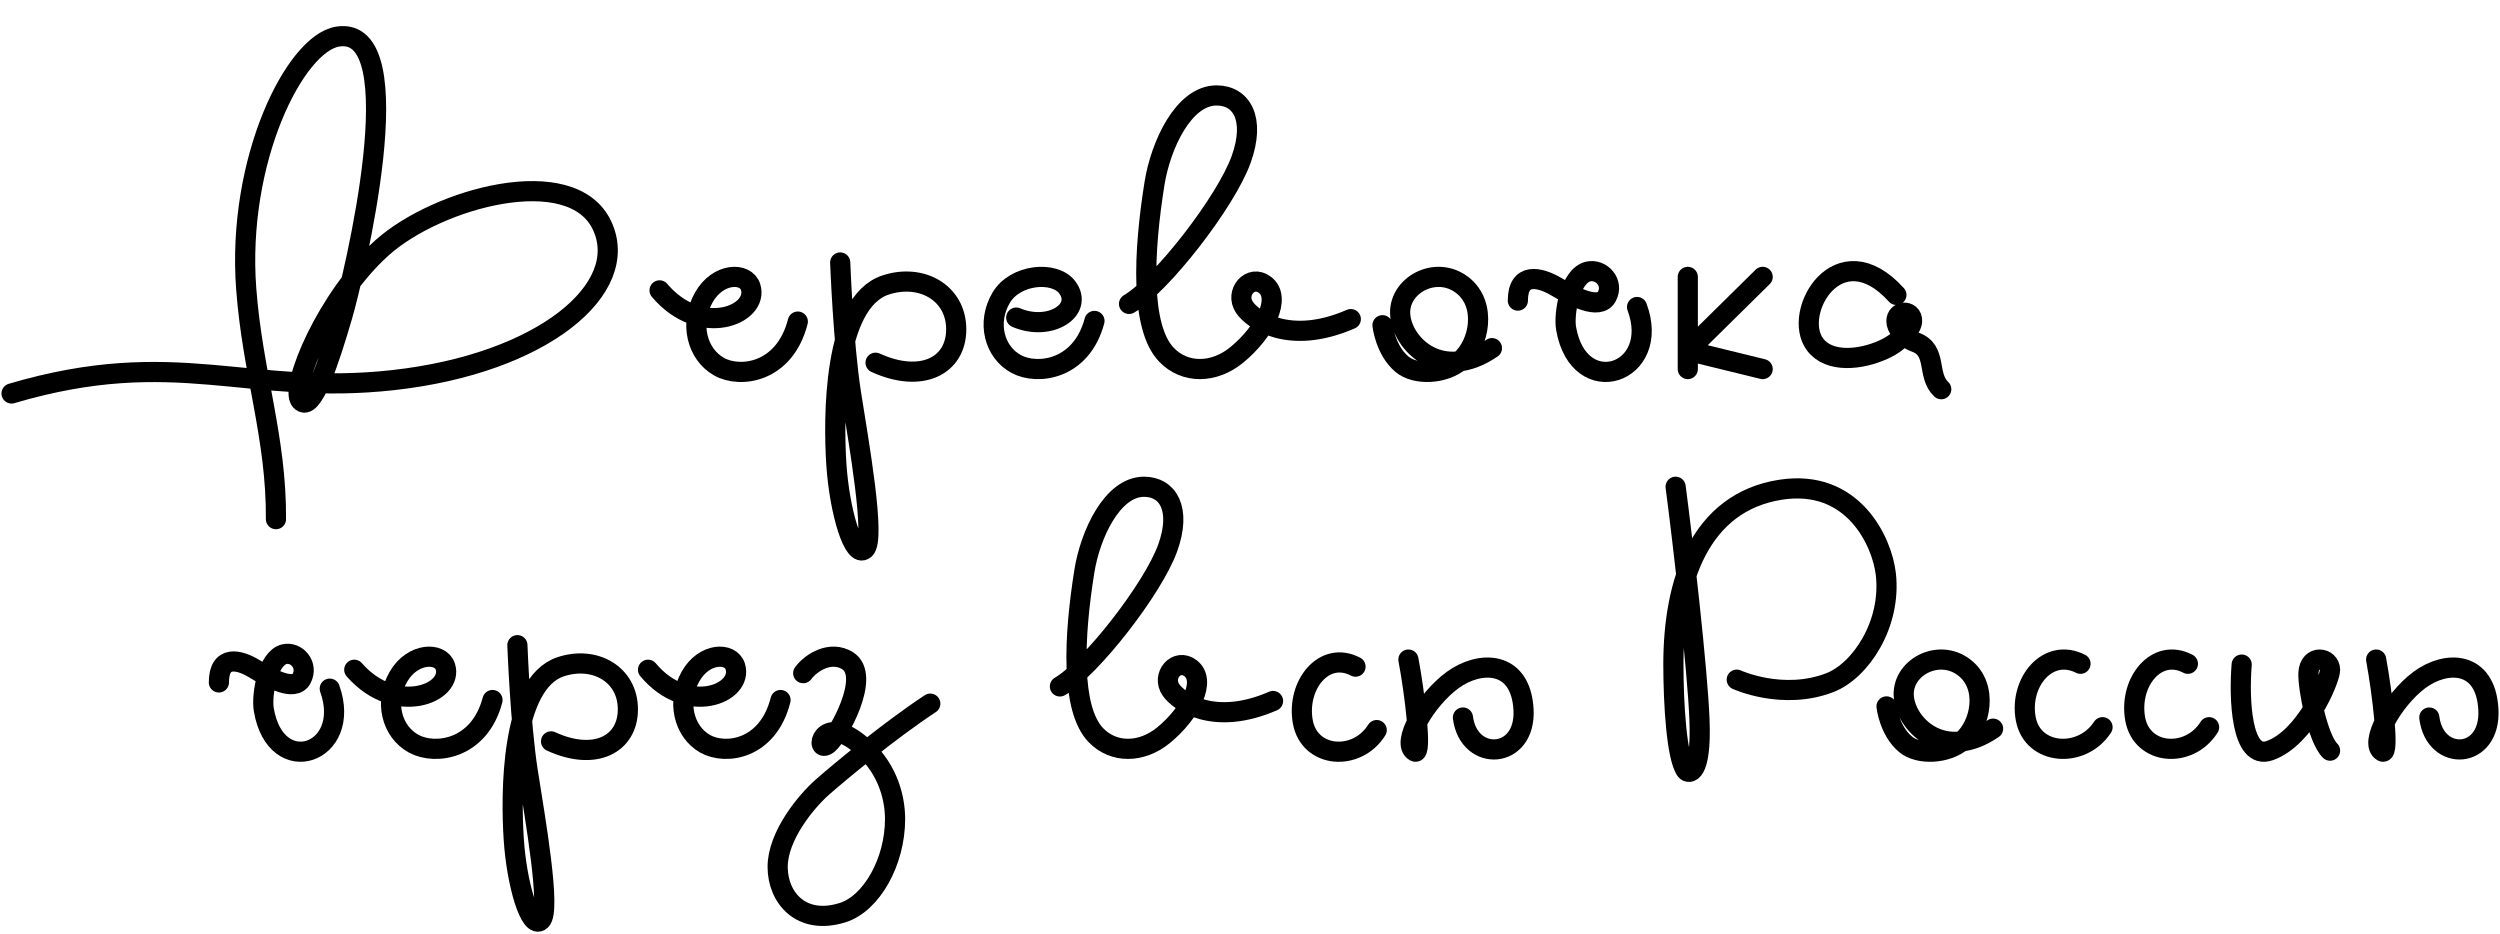
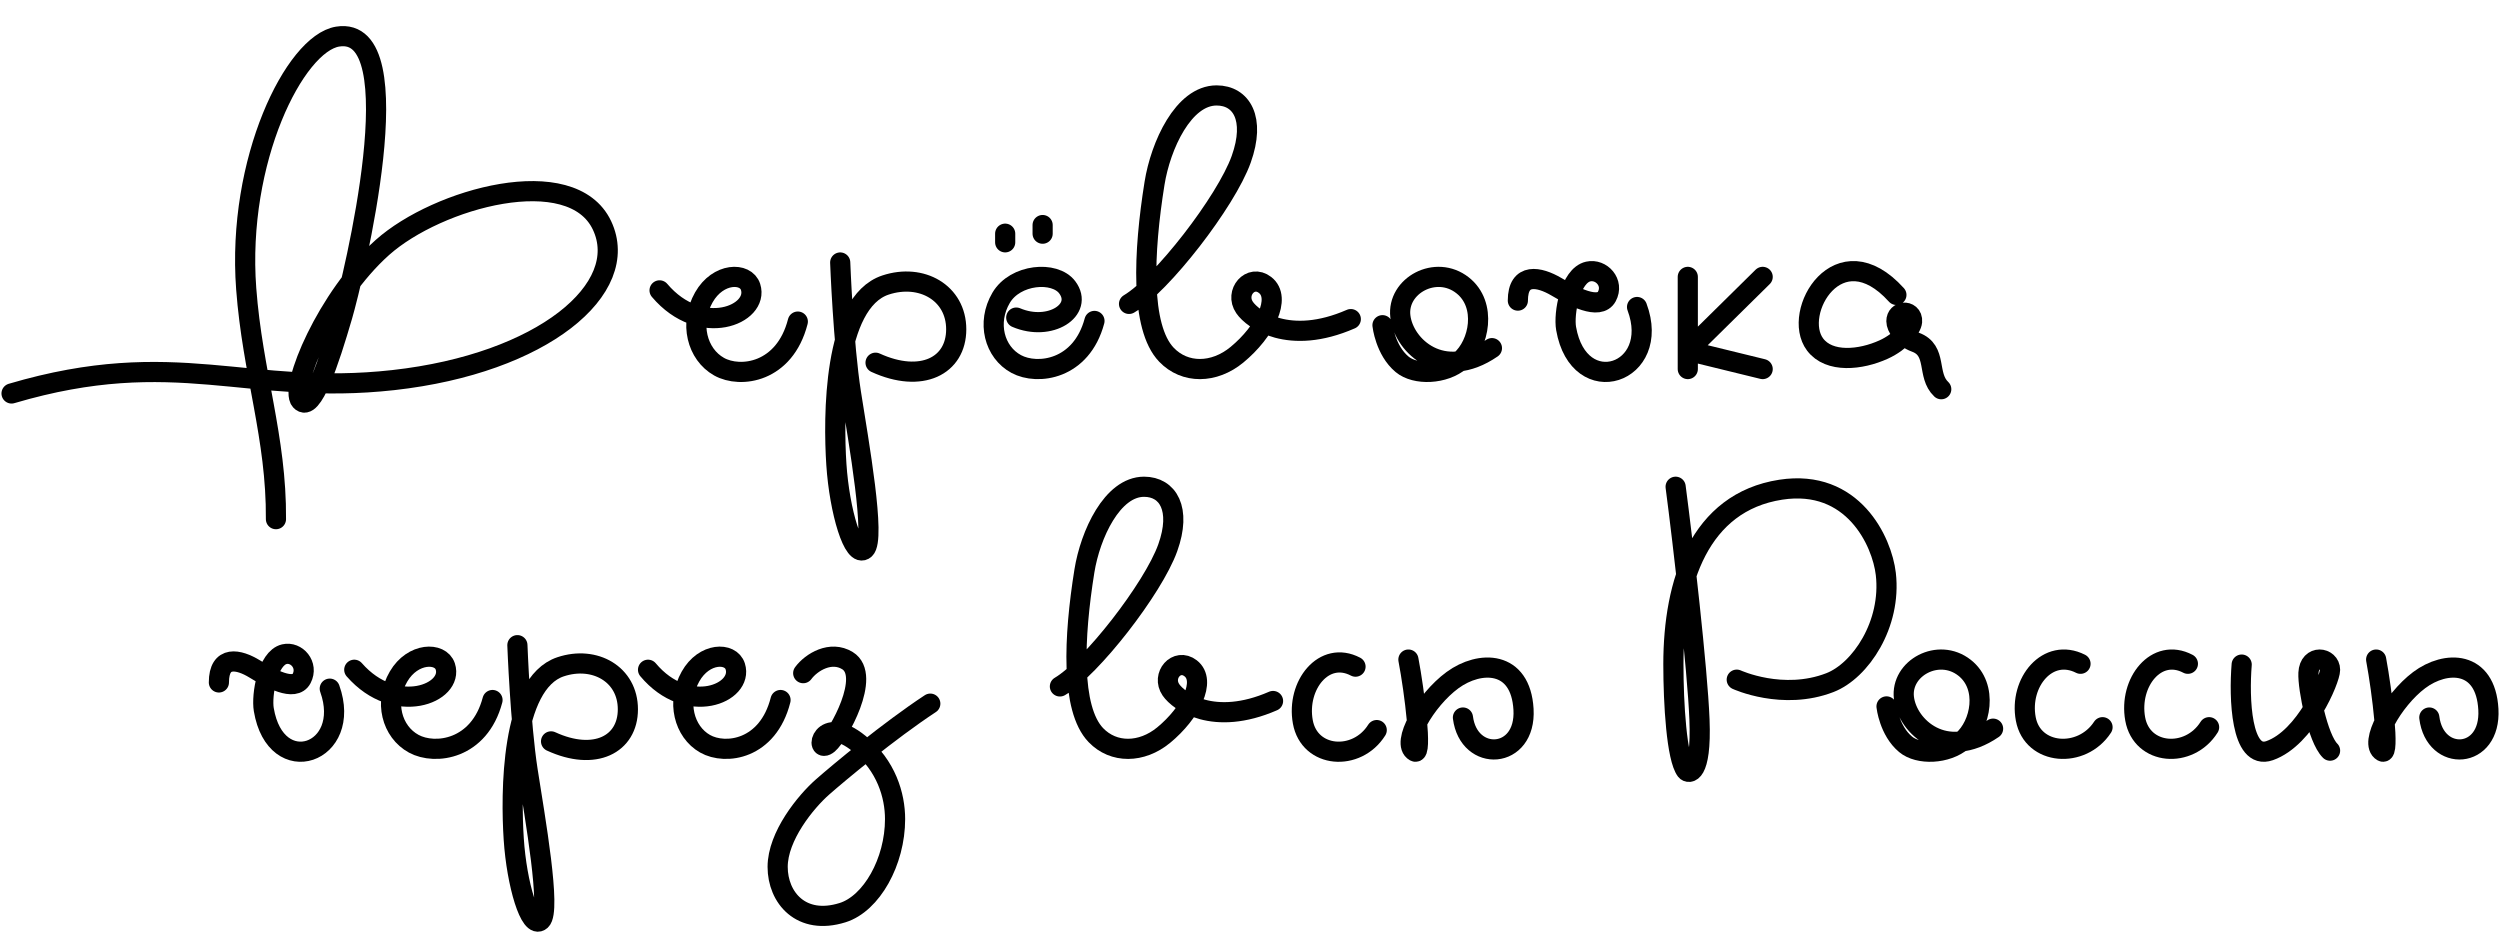
<svg xmlns="http://www.w3.org/2000/svg" width="868" height="324" viewBox="0 0 868 324" fill="none">
  <path d="M291.721 91.136C291.721 91.136 292.788 119.46 295.456 136.455C298.13 153.494 304.147 187.224 300.258 190.676C296.37 194.129 291.459 177.511 290.389 161.273C289.322 145.087 289.184 105 307.46 98.959C319.918 94.84 332 101.661 332 114.335C332 127.042 319.918 133.218 303.992 125.935" stroke="black" stroke-width="7" stroke-linecap="round" />
  <path d="M480 112.911C480 112.911 480.939 121.587 486.8 126.486C491.444 130.367 501.468 130.026 507.085 125.19C513.678 119.512 516.365 105.801 507.818 99.064C498.538 91.749 484.979 99.192 486.2 109.806C487.421 120.419 501.2 132.458 518 120.875" stroke="black" stroke-width="7" stroke-linecap="round" />
  <path d="M586 96.136V121.771M586 128.136V121.771M586 121.771L612 128.136M586 121.771L612 96.136" stroke="black" stroke-width="7" stroke-linecap="round" />
+   <path d="M349 81.136V84.136" stroke="black" stroke-width="7" stroke-linecap="round" />
+   <path d="M362 78.136V81.136" stroke="black" stroke-width="7" stroke-linecap="round" />
  <path d="M658.43 102.391C638.362 80.194 621.899 108.579 630.198 119.61C635.11 126.138 646.049 124.984 654.008 121.359C660.062 118.601 663.668 113.96 663.872 111.673C664.076 109.386 662.307 108.397 660.947 108.579C659.722 108.742 658.43 109.588 658.43 111.538C658.43 113.489 660.607 117.188 665.028 118.803C672.852 121.659 668.808 130.244 674 135.136" stroke="black" stroke-width="7" stroke-linecap="round" />
  <path d="M392 105.514C403.216 98.934 425.692 70.025 430.96 55.268C435.977 41.211 431.041 33.136 422.4 33.136C410.89 33.136 402.965 50.482 400.854 63.642C397.018 87.569 395.837 113.589 404.987 123.159C411.383 129.85 421.515 129.739 429.484 123.159C439.224 115.117 445.029 103.432 439.224 98.934C434.206 95.046 428.57 101.586 432.115 106.761C434.963 110.918 447.462 120.197 469 110.792" stroke="black" stroke-width="7" stroke-linecap="round" />
  <path d="M229 100.817C243.278 117.674 263.677 109.245 260.595 99.614C258.942 94.447 249.307 94.551 244.376 103.241C239.266 112.246 241.986 123.003 249.658 127.307C257.088 131.475 272.443 129.414 277 111.654" stroke="black" stroke-width="7" stroke-linecap="round" />
  <path d="M352.841 110.264C364.58 115.257 376.404 107.573 370.54 99.751C366.206 93.968 352.492 95.082 347.594 103.387C342.518 111.994 345.22 122.275 352.841 126.388C360.221 130.372 375.474 128.402 380 111.428" stroke="black" stroke-width="7" stroke-linecap="round" />
  <path d="M527 104.372C527 94.475 534.469 96.091 540.323 99.525C546.091 102.907 555.261 107.805 557.885 102.958C560.509 98.111 555.954 93.25 551.426 94.273C545.168 95.687 542.843 108.844 543.755 114.066C548.196 139.513 577.062 129.819 568.382 106.593" stroke="black" stroke-width="7" stroke-linecap="round" />
  <path d="M4.01 136.615C61.1 119.746 86.08 137.6 136.571 131.97C188.38 126.193 219.415 100.218 209.006 78.236C198.473 55.992 151.975 68.781 132.745 85.943C113.514 103.106 100.401 134.68 104.378 139.112C108.355 143.545 114.279 125.405 118.87 109.676C122.561 97.033 144.212 8.317 117.216 12.709C102.357 15.127 82.14 55.625 85.483 100.247C87.679 129.567 96.027 151.882 95.81 180.251" stroke="black" stroke-width="7" stroke-linecap="round" />
  <path d="M825 229C827.116 240.331 829.736 262.375 827.197 260.933C822.315 258.159 830.681 243.095 839.93 236.142C849.18 229.188 863.011 229.197 863.965 246.29C864.941 263.801 845.41 264.832 843.457 249.123" stroke="black" stroke-width="7" stroke-linecap="round" />
  <path d="M489 229C491.17 240.331 493.858 262.375 491.254 260.933C486.246 258.159 494.826 243.095 504.313 236.142C513.8 229.188 527.986 229.197 528.964 246.29C529.965 263.801 509.934 264.832 507.931 249.123" stroke="black" stroke-width="7" stroke-linecap="round" />
  <path d="M179.64 224C179.64 224 180.656 251.192 183.196 267.507C185.743 283.864 191.473 316.245 187.77 319.559C184.066 322.873 179.389 306.92 178.37 291.332C177.354 275.794 177.223 237.31 194.629 231.51C206.493 227.556 218 234.105 218 246.271C218 258.47 206.493 264.399 191.326 257.407" stroke="black" stroke-width="7" stroke-linecap="round" />
  <path d="M655 245.267C655 245.267 655.915 253.68 661.621 258.43C666.142 262.194 675.903 261.864 681.372 257.173C687.792 251.668 690.408 238.372 682.086 231.839C673.05 224.746 659.848 231.964 661.037 242.256C662.226 252.548 675.642 264.222 692 252.99" stroke="black" stroke-width="7" stroke-linecap="round" />
  <path d="M778.313 230.743C777.374 242.166 778 264.134 788.012 260.625C800.527 256.238 809 235.866 809 232.577C809 228.156 801.804 227.094 801.491 233.673C801.239 238.973 804.724 256.421 809 260.625" stroke="black" stroke-width="7" stroke-linecap="round" />
  <path d="M368 238.33C378.779 232.028 400.38 204.336 405.442 190.2C410.264 176.735 405.52 169 397.216 169C386.154 169 378.538 185.616 376.509 198.222C372.822 221.141 371.687 246.066 380.481 255.233C386.628 261.642 396.365 261.536 404.023 255.233C413.384 247.53 418.963 236.336 413.384 232.028C408.562 228.303 403.146 234.568 406.552 239.526C409.289 243.507 421.301 252.395 442 243.387" stroke="black" stroke-width="7" stroke-linecap="round" />
  <path d="M225 232.539C238.684 248.886 258.232 240.712 255.278 231.373C253.694 226.362 244.461 226.463 239.735 234.89C234.838 243.622 237.445 254.053 244.797 258.227C251.918 262.269 266.633 260.27 271 243.048" stroke="black" stroke-width="7" stroke-linecap="round" />
  <path d="M123 232.539C137.278 248.886 157.677 240.712 154.595 231.373C152.942 226.362 143.307 226.463 138.376 234.89C133.266 243.622 135.986 254.053 143.658 258.227C151.088 262.269 166.443 260.27 171 243.048" stroke="black" stroke-width="7" stroke-linecap="round" />
  <path d="M278.873 233.721C281.751 229.834 288.466 225.836 294.222 229.359C302.744 234.576 290.941 255.431 287.582 258.254C282.785 262.286 284.944 247.346 298.374 258.254C307.7 265.83 310.769 276.168 310.769 284.383C310.769 299.179 302.615 313.716 292.543 316.87C278.154 321.376 270 311.653 270 300.982C270 290.311 279.753 278.367 285.588 273.238C291.424 268.109 308.611 253.793 323 244.307" stroke="black" stroke-width="7" stroke-linecap="round" />
  <path d="M581.777 169C584.364 188.589 589.365 232.19 590.058 249.837C590.834 269.597 586.175 268.57 585.399 267.544C582.14 263.231 581 244.448 581 230.59C581 202.105 590.058 174.389 618.266 170.026C643.369 166.144 653.451 187.99 654.756 199.282C656.772 216.732 645.957 232.899 635.346 237.005C618.974 243.341 602.997 235.979 602.997 235.979" stroke="black" stroke-width="7" stroke-linecap="round" />
  <path d="M759.636 230.46C748.702 224.715 739.055 236.923 741.338 249.611C743.62 262.298 760.082 263.495 767 252.484" stroke="black" stroke-width="7" stroke-linecap="round" />
  <path d="M722.353 230.46C710.998 224.715 700.98 236.923 703.351 249.611C705.721 262.298 722.816 263.495 730 252.484" stroke="black" stroke-width="7" stroke-linecap="round" />
  <path d="M470.636 231.46C459.702 225.715 450.055 237.923 452.338 250.611C454.62 263.298 471.082 264.495 478 253.484" stroke="black" stroke-width="7" stroke-linecap="round" />
  <path d="M76 236.943C76 227.33 82.948 228.899 88.394 232.235C93.759 235.521 102.289 240.279 104.73 235.57C107.172 230.861 102.934 226.14 98.722 227.134C92.9 228.507 90.738 241.288 91.586 246.361C95.717 271.081 122.57 261.664 114.495 239.101" stroke="black" stroke-width="7" stroke-linecap="round" />
</svg>
